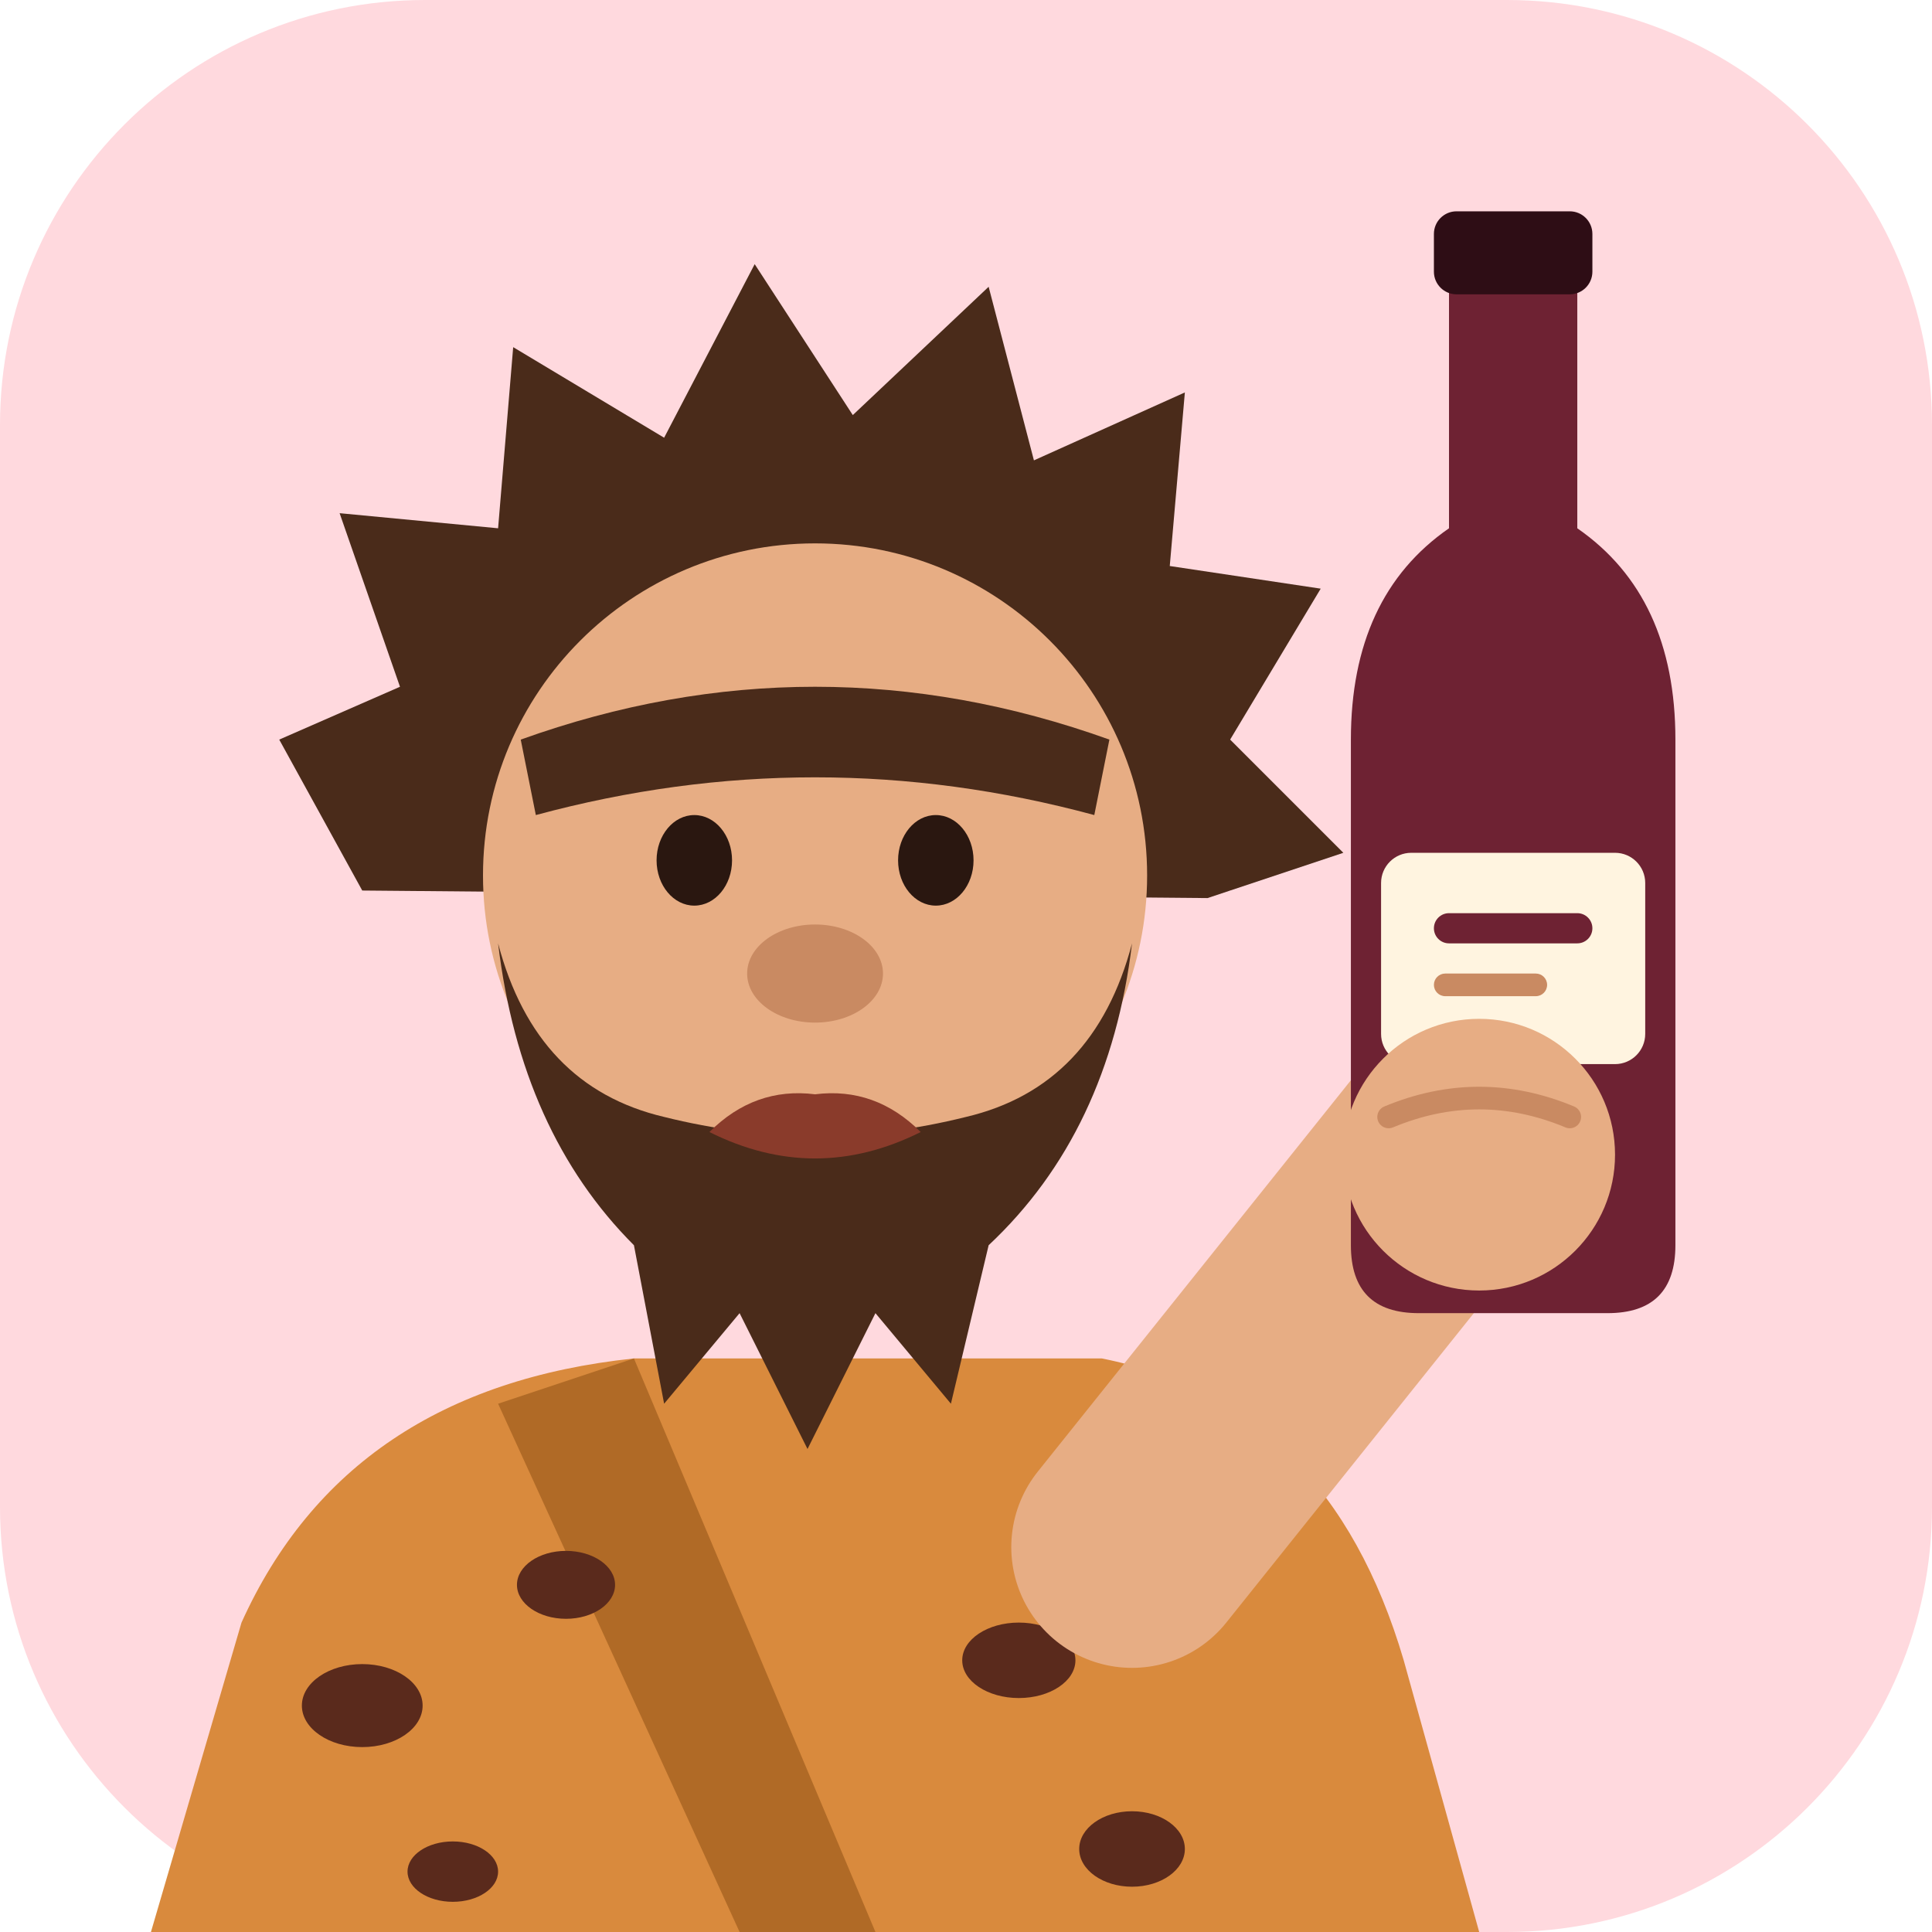
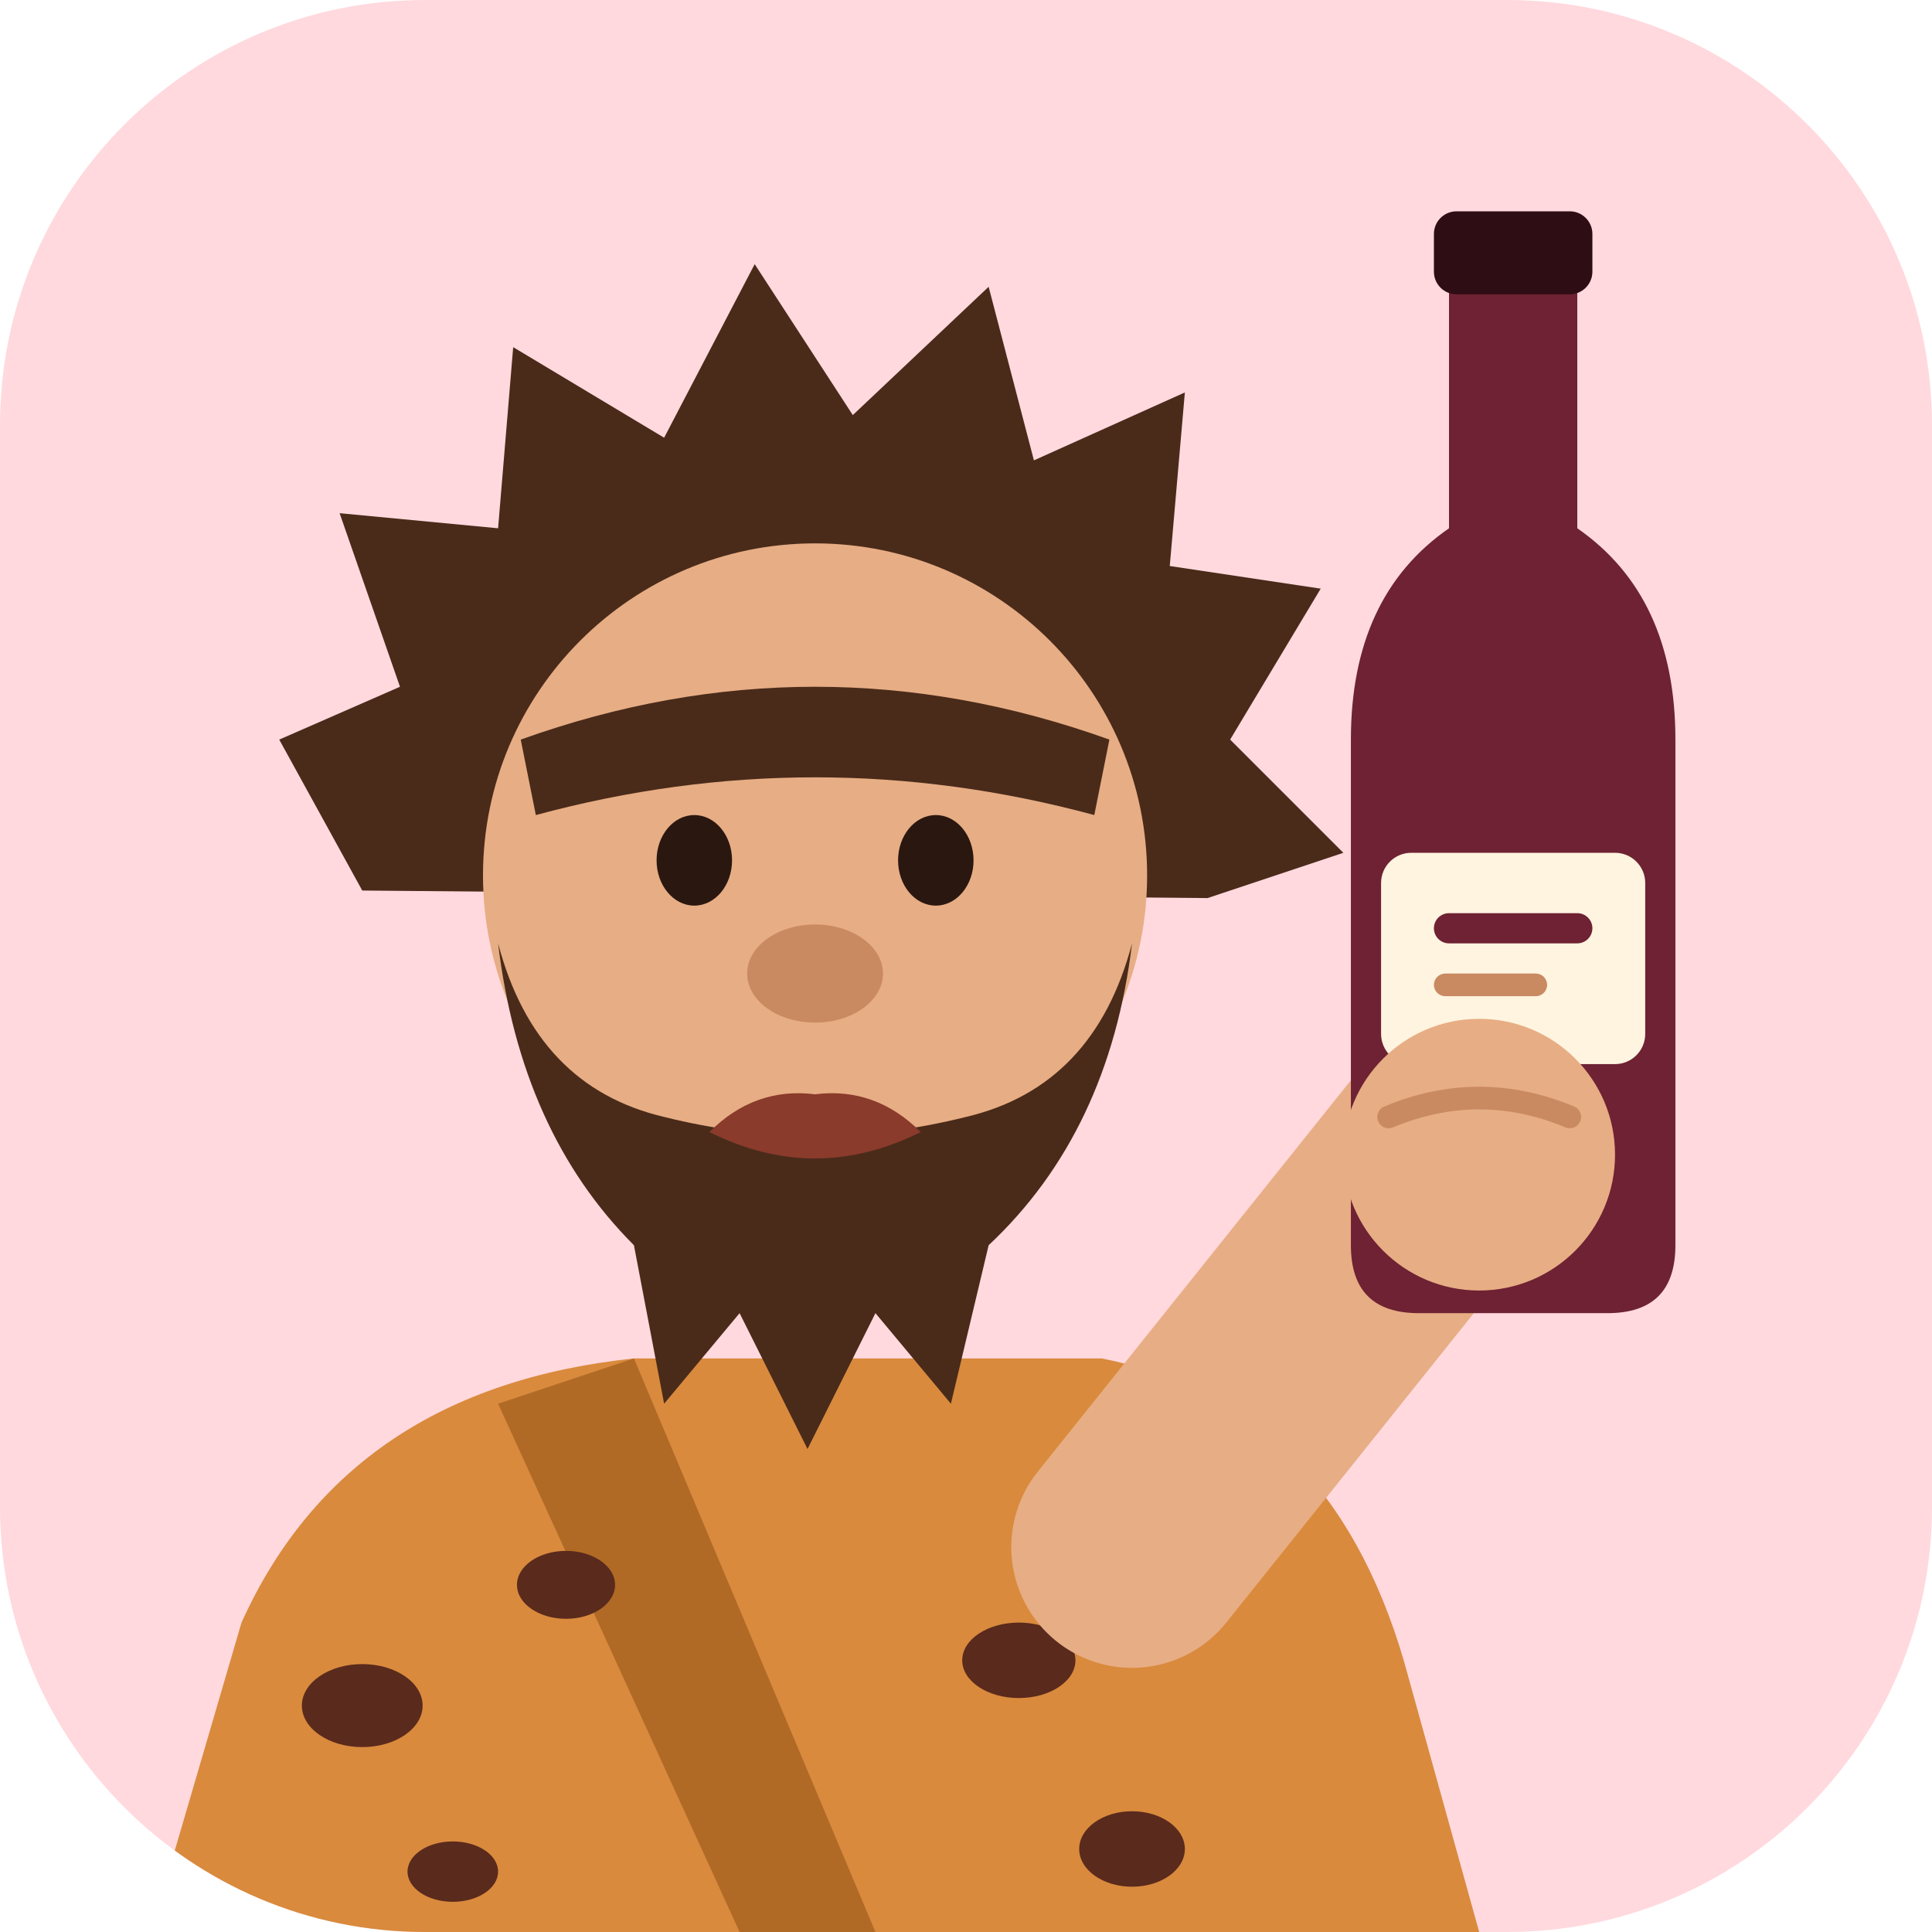
<svg xmlns="http://www.w3.org/2000/svg" viewBox="0 0 512 512">
+   <clipPath id="tile">
+     <rect width="512" height="512" rx="112.64" />
+   </clipPath>
  <rect width="512" height="512" rx="112.64" fill="#ffd9de" />
-   <path d="M40 512 L64 430 Q92 368 168 360 L292 360 Q352 372 372 440 L392 512 Z" fill="#d98a3d" />
-   <path d="M168 360 L232 512 L196 512 L132 372 Z" fill="#b06a26" />
-   <g fill="#5a2a1c">
-     <ellipse cx="96" cy="452" rx="16" ry="11" />
-     <ellipse cx="150" cy="420" rx="13" ry="9" />
-     <ellipse cx="270" cy="440" rx="15" ry="10" />
-     <ellipse cx="320" cy="400" rx="12" ry="9" />
-     <ellipse cx="300" cy="490" rx="14" ry="10" />
-     <ellipse cx="120" cy="496" rx="12" ry="8" />
+   <g clip-path="url(#tile)">
+     <path d="M40 512 L64 430 Q92 368 168 360 L292 360 Q352 372 372 440 L392 512 Z" fill="#d98a3d" />
+     <path d="M168 360 L232 512 L196 512 L132 372 Z" fill="#b06a26" />
+     <g fill="#5a2a1c">
+       <ellipse cx="96" cy="452" rx="16" ry="11" />
+       <ellipse cx="150" cy="420" rx="13" ry="9" />
+       <ellipse cx="270" cy="440" rx="15" ry="10" />
+       <ellipse cx="320" cy="400" rx="12" ry="9" />
+       <ellipse cx="300" cy="490" rx="14" ry="10" />
+       <ellipse cx="120" cy="496" rx="12" ry="8" />
+     </g>
+     <path d="M300 410 L388 300" stroke="#e7ad84" stroke-width="64" stroke-linecap="round" />
+     <path d="M96 236 L74 196 L106 182 L90 136 L132 140 L136 92 L176 116 L200 70 L226 110 L262 76 L274 122 L314 104 L310 150 L350 156 L326 196 L356 226 L320 238 Z" fill="#4a2b1a" />
+     <circle cx="216" cy="232" r="88" fill="#e7ad84" />
+     <path d="M138 196 Q216 168 294 196 L290 216 Q216 196 142 216 Z" fill="#4a2b1a" />
+     <ellipse cx="184" cy="228" rx="10" ry="12" fill="#2a1710" />
+     <ellipse cx="248" cy="228" rx="10" ry="12" fill="#2a1710" />
+     <ellipse cx="216" cy="258" rx="18" ry="13" fill="#c98a62" />
+     <path d="M132 250 Q138 300 168 330 L176 372 L196 348 L214 384 L232 348 L252 372 L262 330 Q294 300 300 250 Q290 288 256 296 Q216 306 176 296 Q142 288 132 250 Z" fill="#4a2b1a" />
+     <path d="M188 300 Q216 314 244 300 Q232 288 216 290 Q200 288 188 300 Z" fill="#8a3b2b" />
+     <rect x="384" y="64" width="34" height="86" rx="8" fill="#6e2233" />
+     <rect x="380" y="56" width="42" height="22" rx="6" fill="#2e0d15" />
+     <path d="M384 140 Q358 158 358 196 L358 330 Q358 348 376 348 L426 348 Q444 348 444 330 L444 196 Q444 158 418 140 Z" fill="#6e2233" />
+     <rect x="366" y="226" width="70" height="56" rx="8" fill="#fff4e0" />
+     <rect x="380" y="242" width="42" height="8" rx="4" fill="#6e2233" />
+     <rect x="380" y="258" width="30" height="6" rx="3" fill="#c98a62" />
+     <circle cx="392" cy="306" r="36" fill="#e7ad84" />
+     <path d="M368 296 Q392 286 416 296" stroke="#c98a62" stroke-width="6" fill="none" stroke-linecap="round" />
  </g>
-   <path d="M300 410 L388 300" stroke="#e7ad84" stroke-width="64" stroke-linecap="round" />
-   <path d="M96 236 L74 196 L106 182 L90 136 L132 140 L136 92 L176 116 L200 70 L226 110 L262 76 L274 122 L314 104 L310 150 L350 156 L326 196 L356 226 L320 238 Z" fill="#4a2b1a" />
-   <circle cx="216" cy="232" r="88" fill="#e7ad84" />
-   <path d="M138 196 Q216 168 294 196 L290 216 Q216 196 142 216 Z" fill="#4a2b1a" />
-   <ellipse cx="184" cy="228" rx="10" ry="12" fill="#2a1710" />
-   <ellipse cx="248" cy="228" rx="10" ry="12" fill="#2a1710" />
-   <ellipse cx="216" cy="258" rx="18" ry="13" fill="#c98a62" />
-   <path d="M132 250 Q138 300 168 330 L176 372 L196 348 L214 384 L232 348 L252 372 L262 330 Q294 300 300 250 Q290 288 256 296 Q216 306 176 296 Q142 288 132 250 Z" fill="#4a2b1a" />
-   <path d="M188 300 Q216 314 244 300 Q232 288 216 290 Q200 288 188 300 Z" fill="#8a3b2b" />
-   <rect x="384" y="64" width="34" height="86" rx="8" fill="#6e2233" />
-   <rect x="380" y="56" width="42" height="22" rx="6" fill="#2e0d15" />
-   <path d="M384 140 Q358 158 358 196 L358 330 Q358 348 376 348 L426 348 Q444 348 444 330 L444 196 Q444 158 418 140 Z" fill="#6e2233" />
-   <rect x="366" y="226" width="70" height="56" rx="8" fill="#fff4e0" />
-   <rect x="380" y="242" width="42" height="8" rx="4" fill="#6e2233" />
-   <rect x="380" y="258" width="30" height="6" rx="3" fill="#c98a62" />
-   <circle cx="392" cy="306" r="36" fill="#e7ad84" />
-   <path d="M368 296 Q392 286 416 296" stroke="#c98a62" stroke-width="6" fill="none" stroke-linecap="round" />
</svg>
